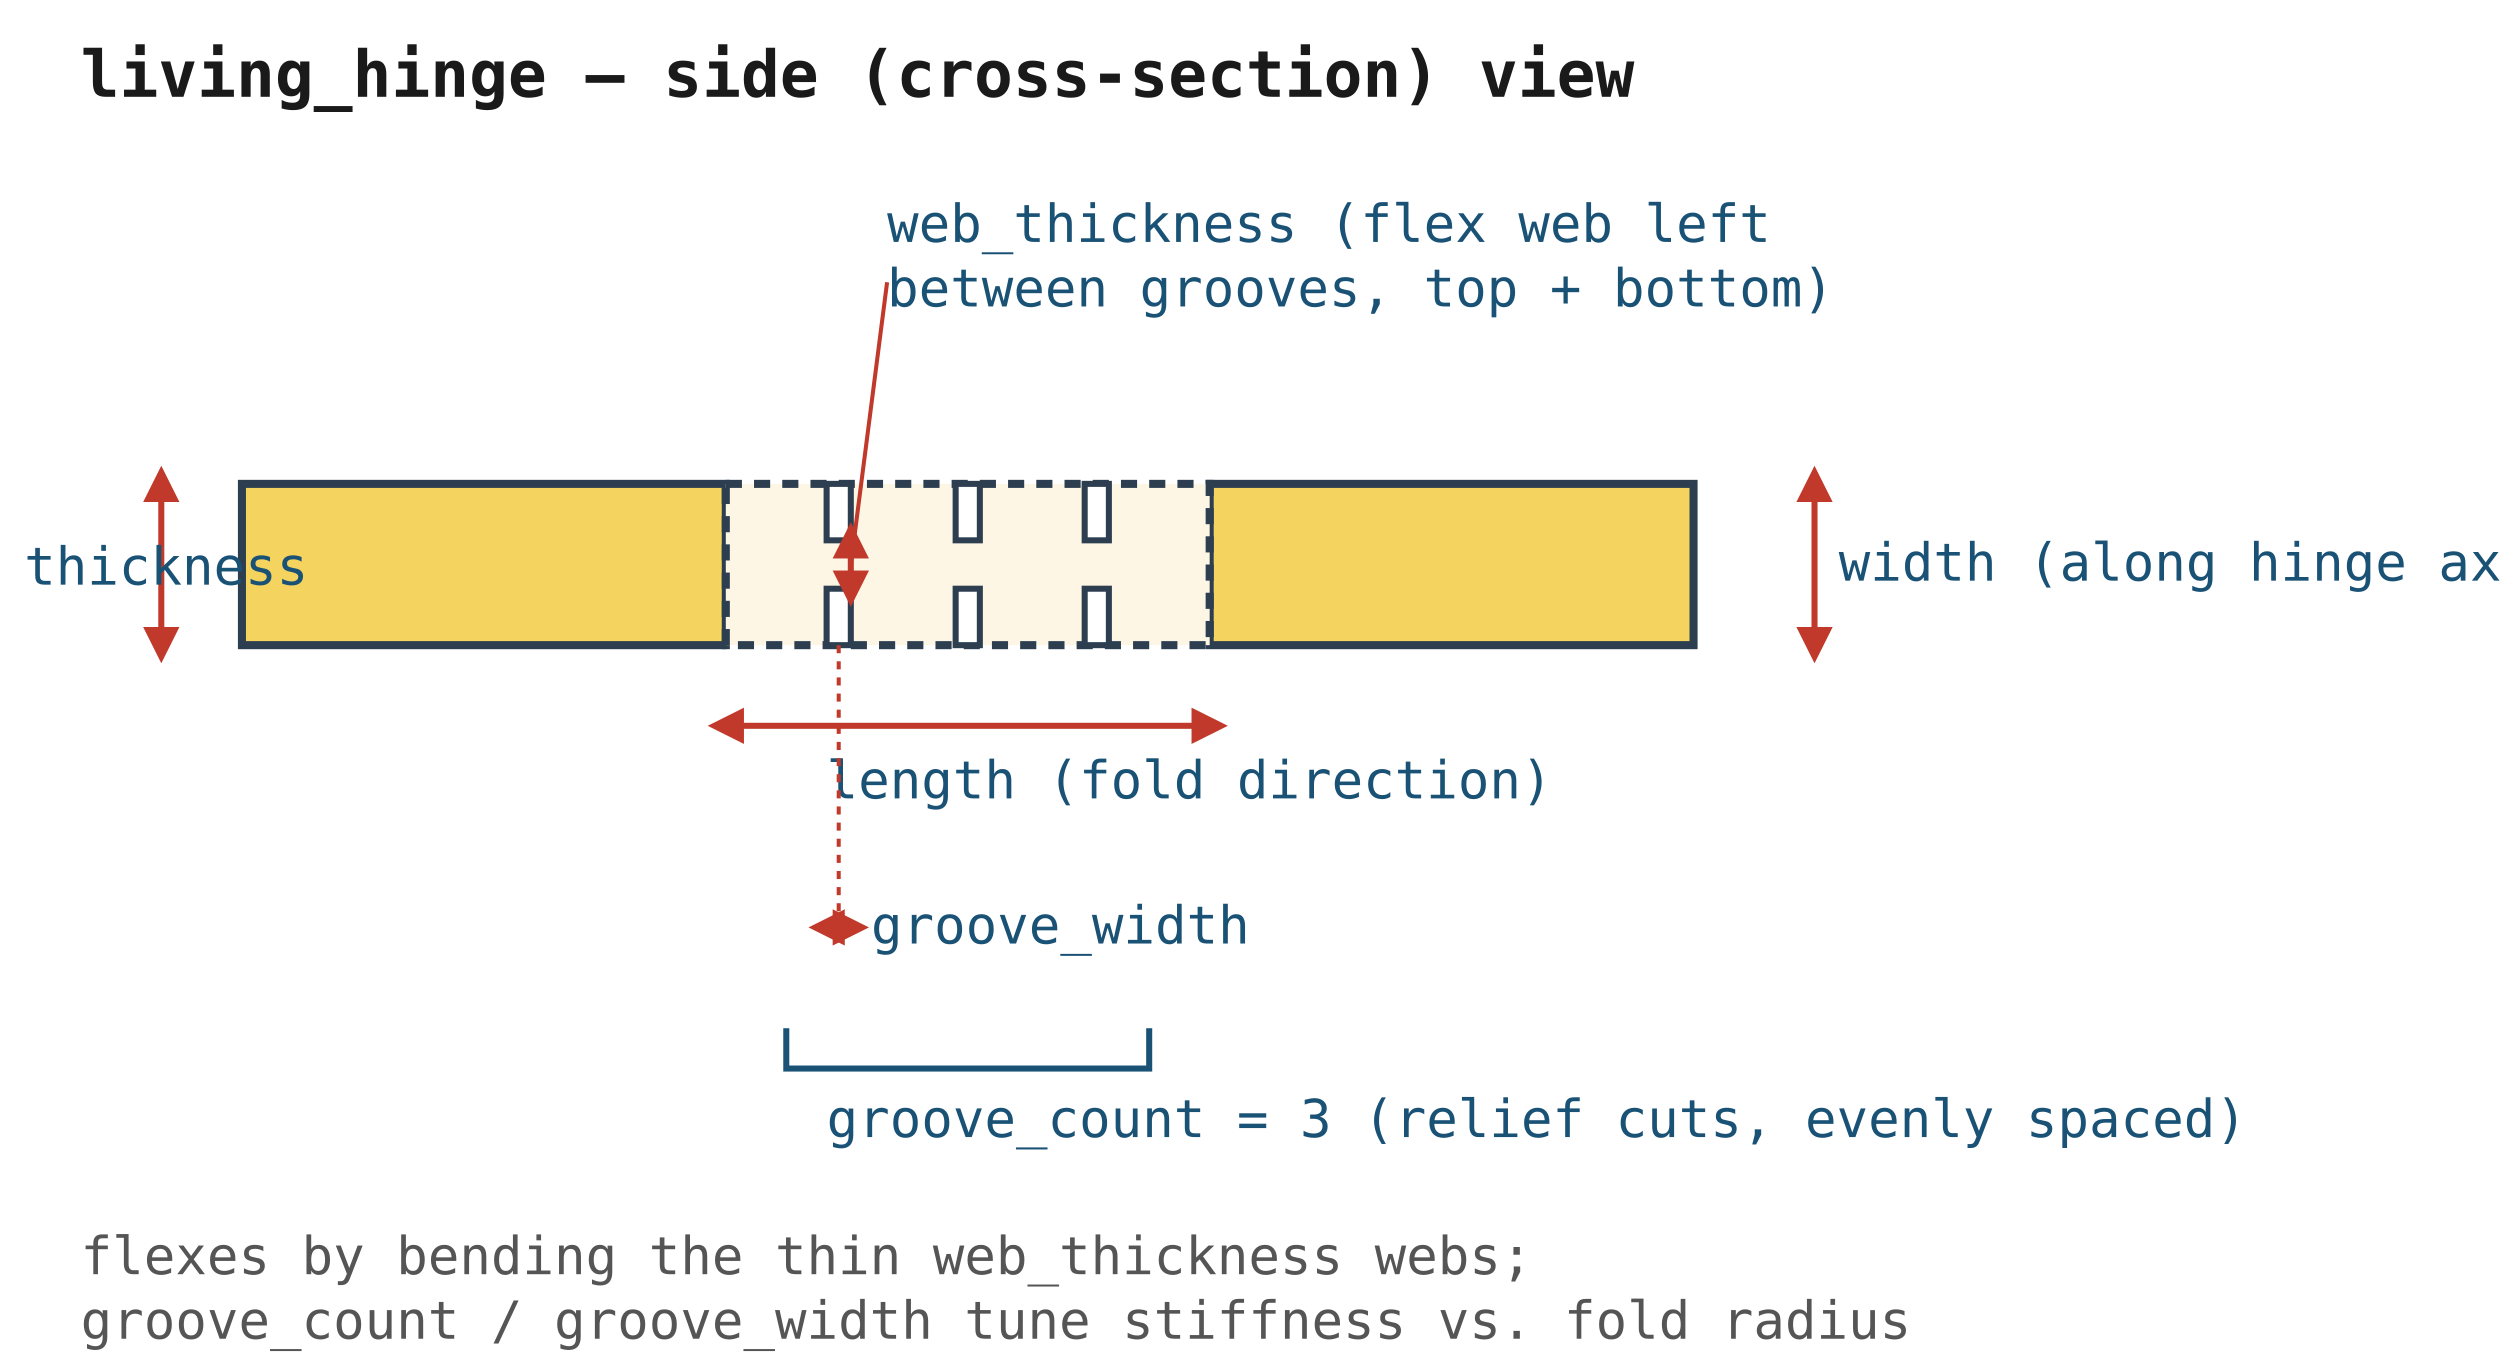
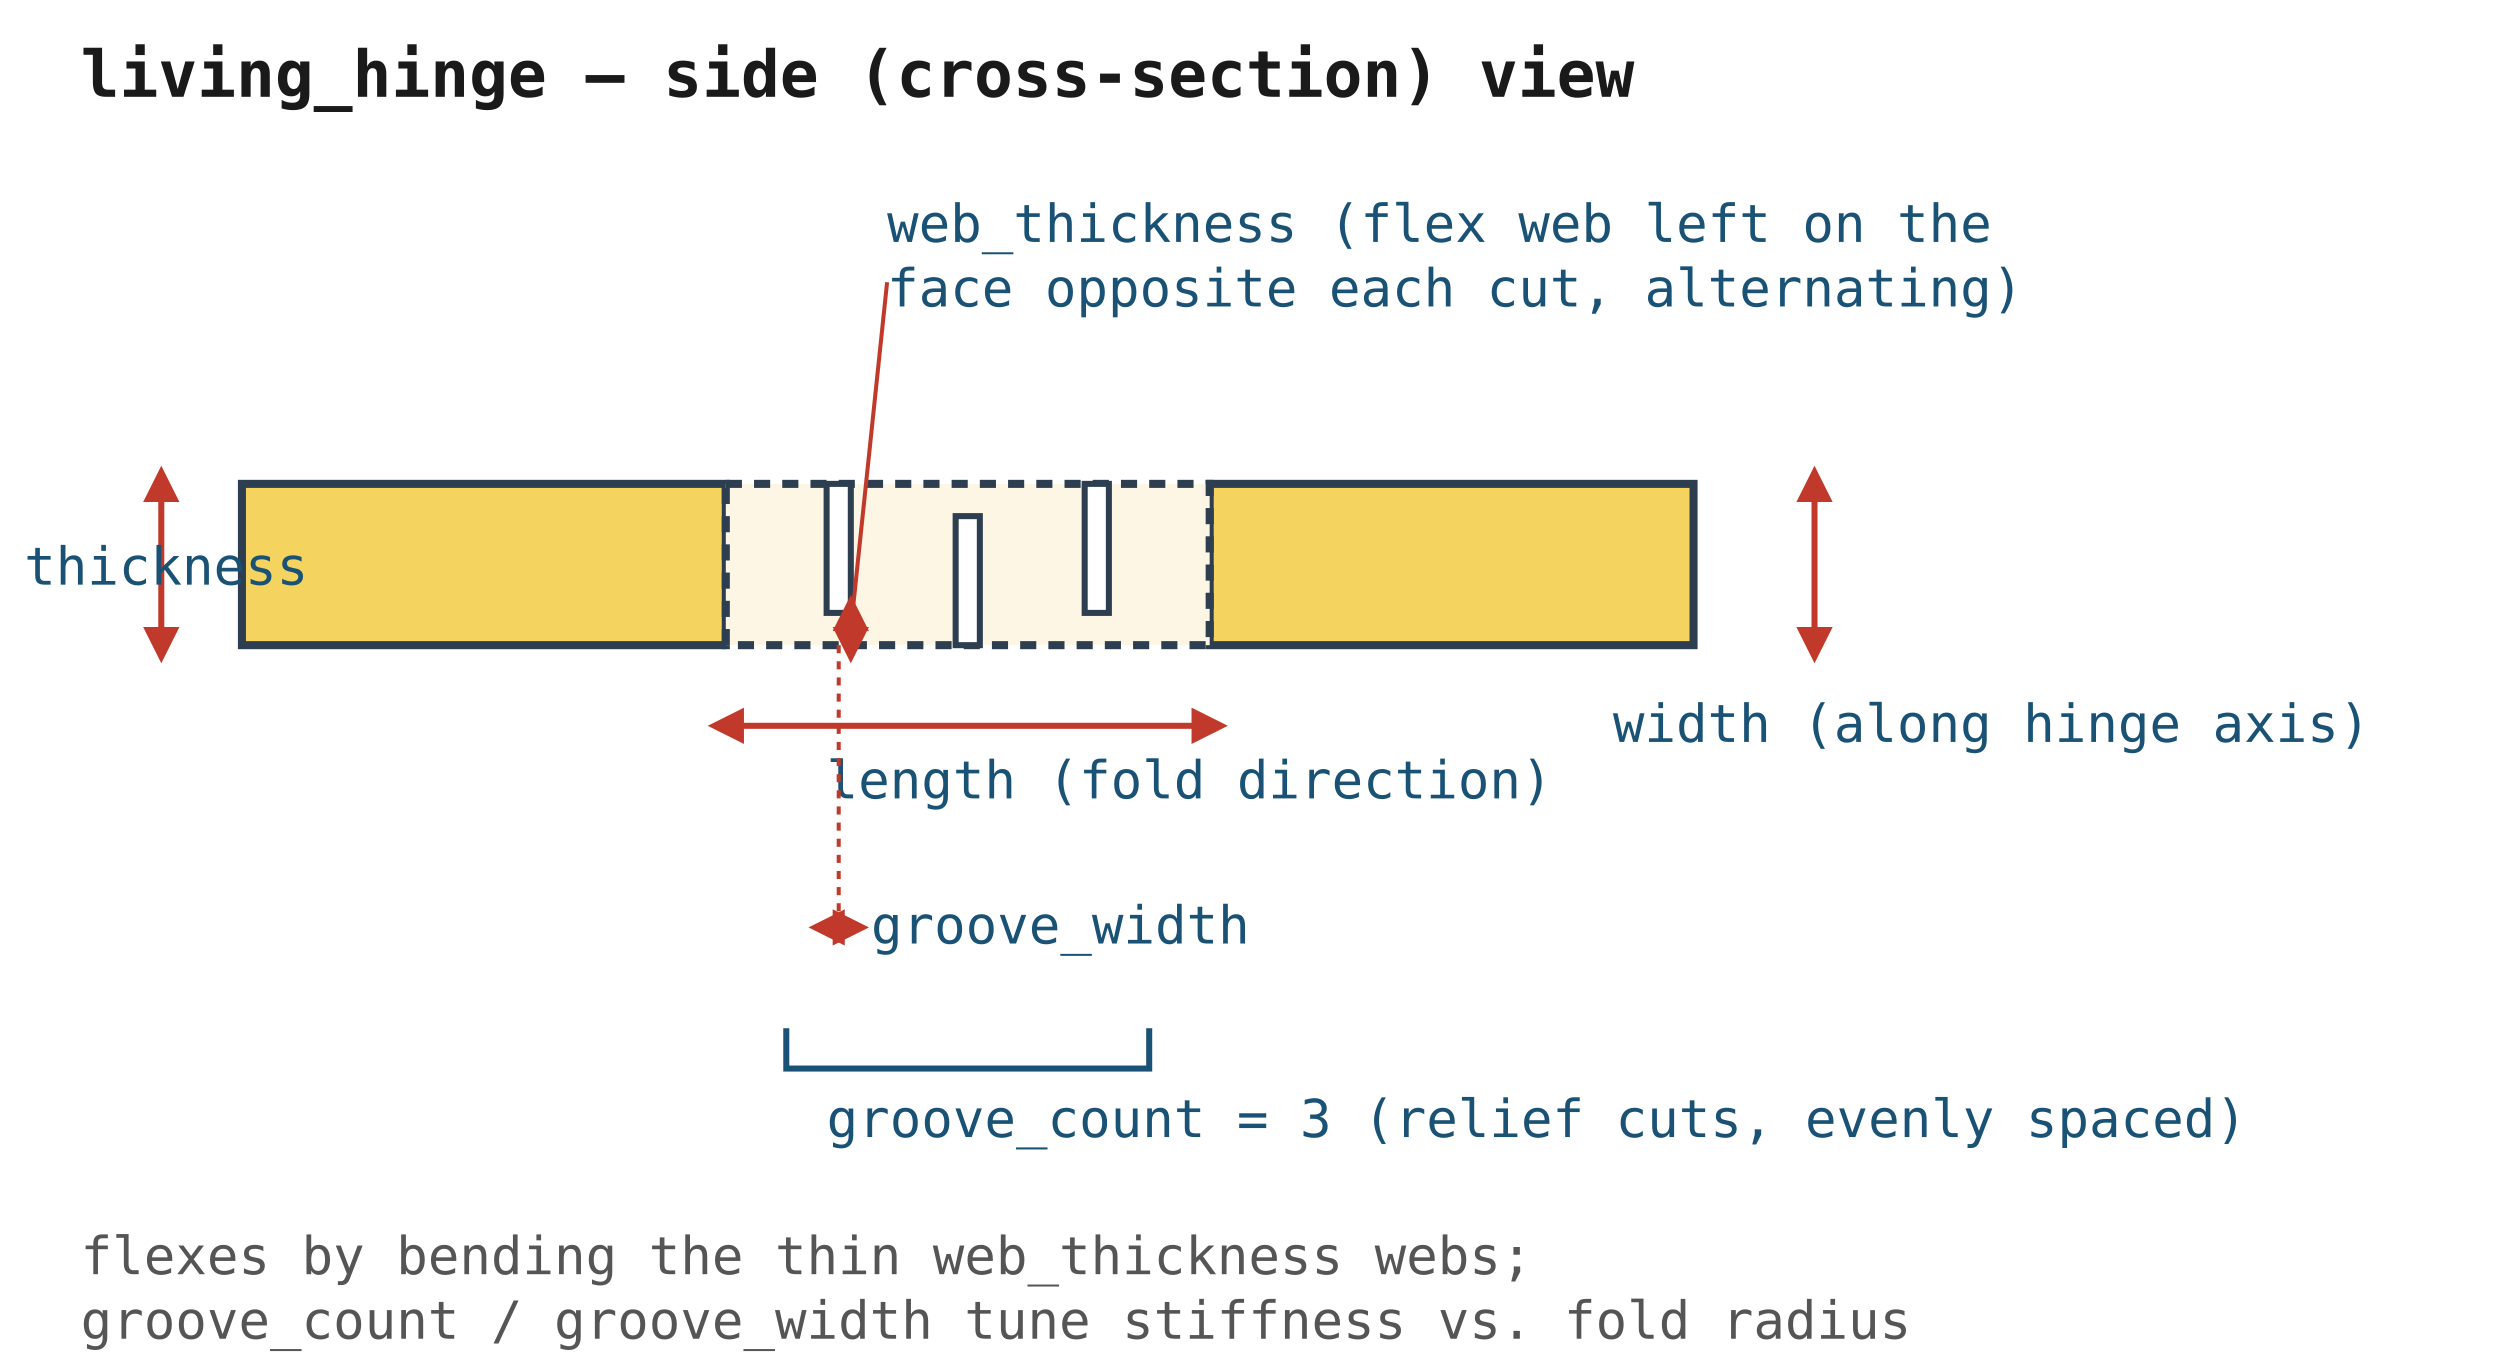
<svg xmlns="http://www.w3.org/2000/svg" viewBox="0 0 620 340" font-family="Menlo, monospace" font-size="13">
  <defs>
    <marker id="arrow" viewBox="0 0 10 10" refX="5" refY="5" markerWidth="6" markerHeight="6" orient="auto-start-reverse">
      <path d="M0,0 L10,5 L0,10 z" fill="#c0392b" />
    </marker>
  </defs>
  <rect x="0" y="0" width="620" height="340" fill="#ffffff" />
  <text x="20" y="24" font-size="16" font-weight="bold" fill="#1a1a1a">living_hinge — side (cross-section) view</text>
  <rect x="60" y="120" width="120" height="40" fill="#f4d35e" stroke="#2c3e50" stroke-width="2" />
  <rect x="300" y="120" width="120" height="40" fill="#f4d35e" stroke="#2c3e50" stroke-width="2" />
  <rect x="180" y="120" width="120" height="40" fill="#fef6e4" stroke="#2c3e50" stroke-width="2" stroke-dasharray="4,3" />
  <g fill="#ffffff" stroke="#2c3e50" stroke-width="1.5">
-     <rect x="205" y="120" width="6" height="14" />
-     <rect x="205" y="146" width="6" height="14" />
-     <rect x="237" y="120" width="6" height="14" />
-     <rect x="237" y="146" width="6" height="14" />
-     <rect x="269" y="120" width="6" height="14" />
-     <rect x="269" y="146" width="6" height="14" />
+     <rect x="205" y="120" width="6" height="32" />
+     <rect x="237" y="128" width="6" height="32" />
+     <rect x="269" y="120" width="6" height="32" />
  </g>
  <line x1="180" y1="180" x2="300" y2="180" stroke="#c0392b" stroke-width="1.5" marker-start="url(#arrow)" marker-end="url(#arrow)" />
  <text x="205" y="198" fill="#1a5276">length (fold direction)</text>
  <line x1="450" y1="120" x2="450" y2="160" stroke="#c0392b" stroke-width="1.5" marker-start="url(#arrow)" marker-end="url(#arrow)" />
-   <text x="456" y="144" fill="#1a5276">width (along hinge axis)</text>
+   <text x="400" y="184" fill="#1a5276">width (along hinge axis)</text>
  <line x1="40" y1="120" x2="40" y2="160" stroke="#c0392b" stroke-width="1.5" marker-start="url(#arrow)" marker-end="url(#arrow)" />
  <text x="6" y="145" fill="#1a5276">thickness</text>
-   <line x1="211" y1="134" x2="211" y2="146" stroke="#c0392b" stroke-width="1.5" marker-start="url(#arrow)" marker-end="url(#arrow)" />
-   <line x1="211" y1="140" x2="220" y2="70" stroke="#c0392b" stroke-width="1" />
-   <text x="220" y="60" fill="#1a5276">web_thickness (flex web left</text>
-   <text x="220" y="76" fill="#1a5276">between grooves, top + bottom)</text>
+   <line x1="211" y1="152" x2="211" y2="160" stroke="#c0392b" stroke-width="1.5" marker-start="url(#arrow)" marker-end="url(#arrow)" />
+   <line x1="211" y1="156" x2="220" y2="70" stroke="#c0392b" stroke-width="1" />
+   <text x="220" y="60" fill="#1a5276">web_thickness (flex web left on the</text>
+   <text x="220" y="76" fill="#1a5276">face opposite each cut, alternating)</text>
  <line x1="205" y1="230" x2="211" y2="230" stroke="#c0392b" stroke-width="1.5" marker-start="url(#arrow)" marker-end="url(#arrow)" />
  <text x="216" y="234" fill="#1a5276">groove_width</text>
  <line x1="208" y1="160" x2="208" y2="228" stroke="#c0392b" stroke-width="1" stroke-dasharray="2,2" />
  <path d="M195,255 L195,265 L285,265 L285,255" fill="none" stroke="#1a5276" stroke-width="1.5" />
  <text x="205" y="282" fill="#1a5276">groove_count = 3 (relief cuts, evenly spaced)</text>
  <text x="20" y="316" fill="#555555">flexes by bending the thin web_thickness webs;</text>
  <text x="20" y="332" fill="#555555">groove_count / groove_width tune stiffness vs. fold radius</text>
</svg>
